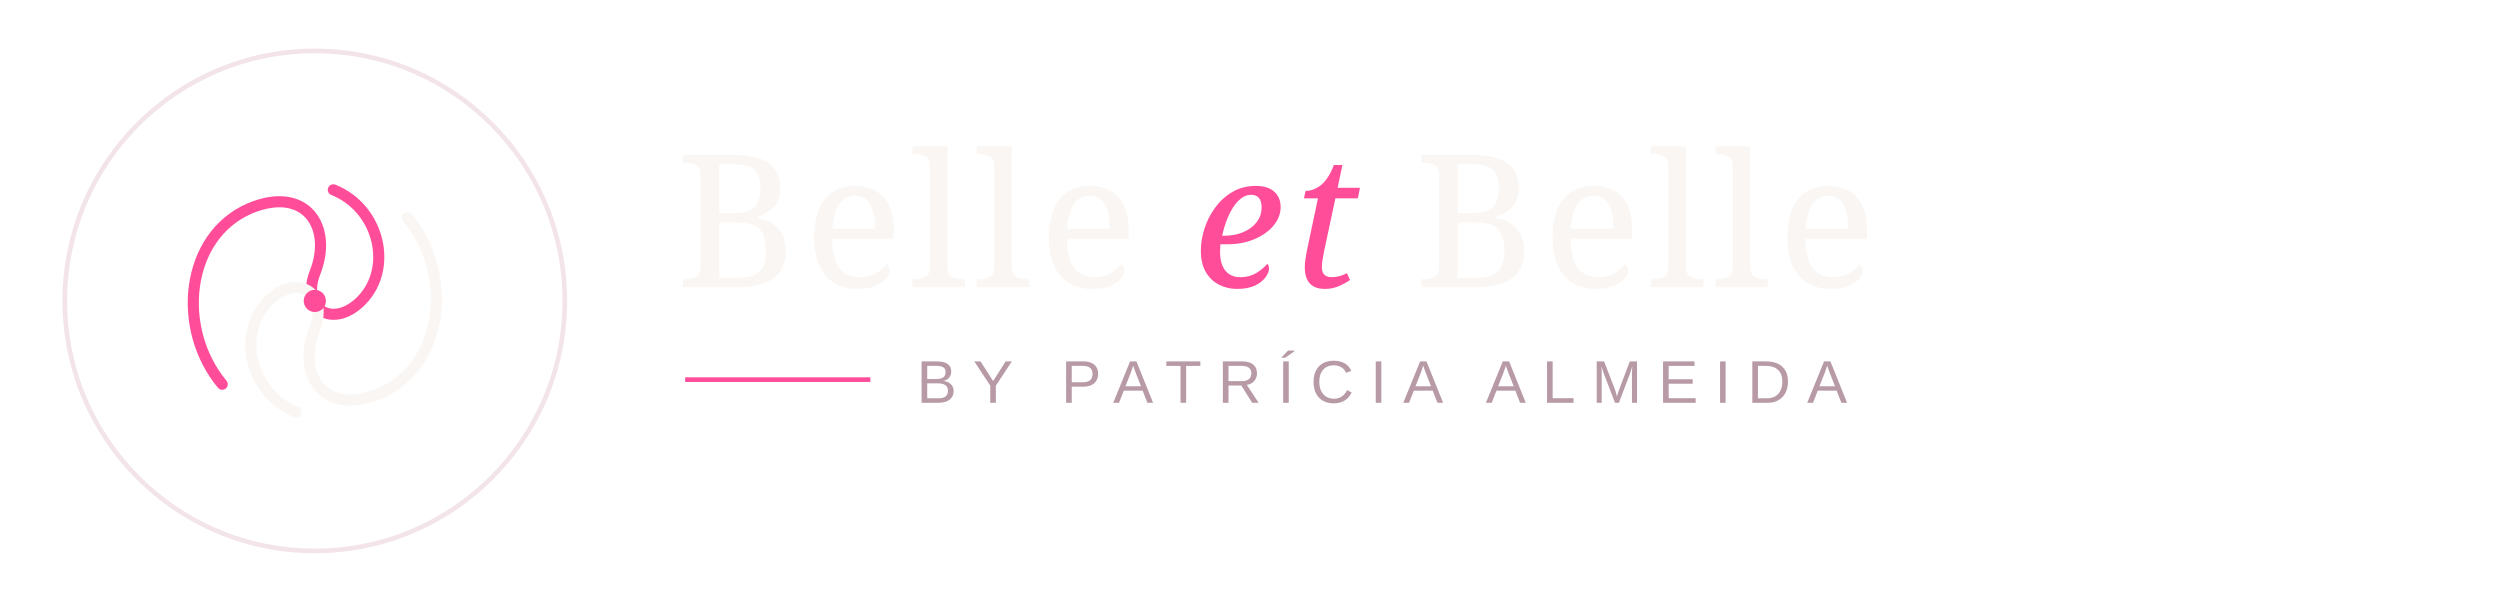
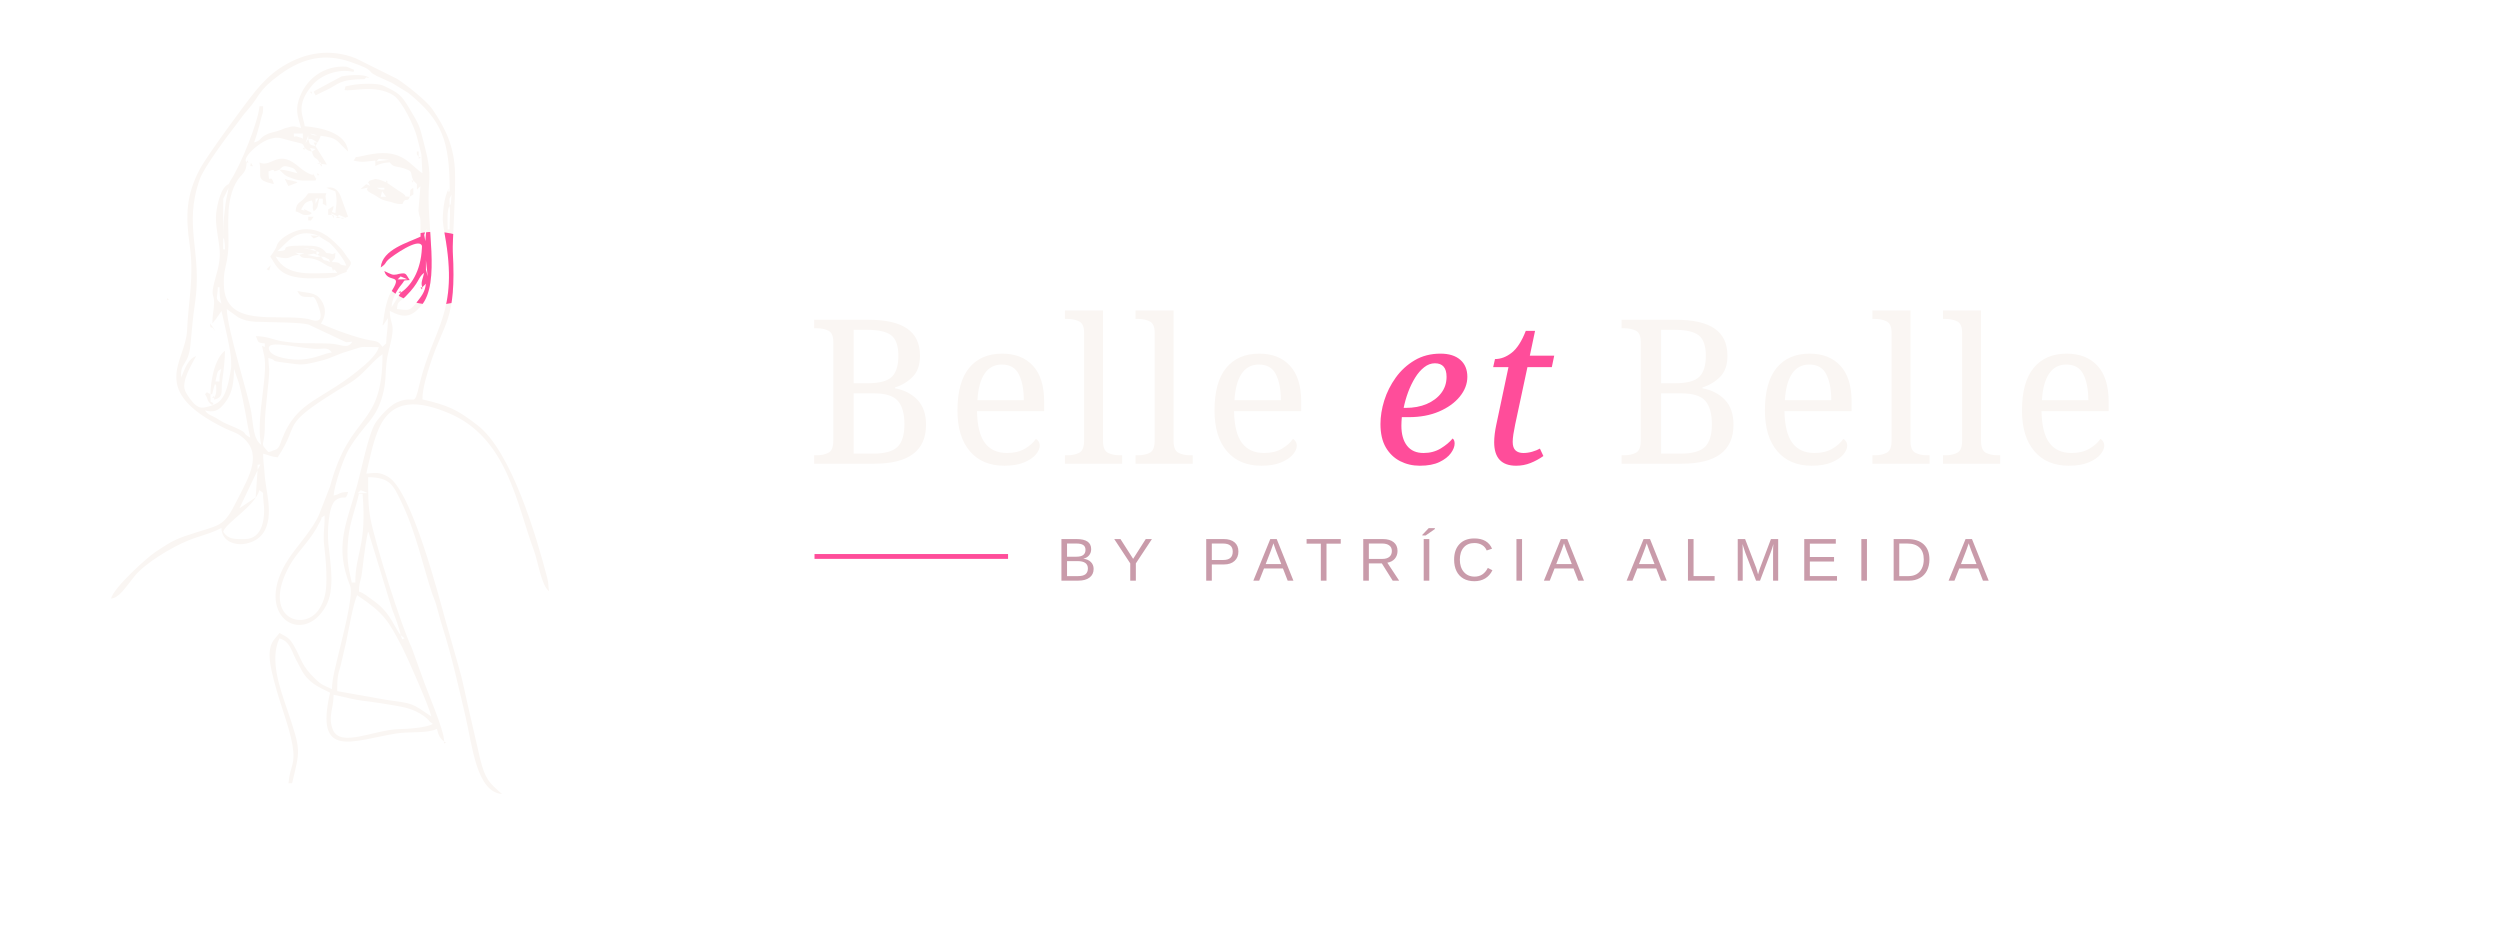
- <svg xmlns="http://www.w3.org/2000/svg" viewBox="0 0 540 130" width="540" height="130" role="img" aria-label="Belle et Belle by Patrícia Almeida">
-   <g transform="translate(8,5)">
-     <circle cx="60" cy="60" r="54" fill="none" stroke="#E7C9D6" stroke-width="1" opacity="0.5" />
-     <path d="M40,78 C30,66 32,46 46,40 C58,35 64,44 60,54 C57,62 64,66 70,60 C77,53 74,40 64,36" fill="none" stroke="#FF4D9A" stroke-width="2.4" stroke-linecap="round" />
-     <path d="M80,42 C90,54 88,74 74,80 C62,85 56,76 60,66 C63,58 56,54 50,60 C43,67 46,80 56,84" fill="none" stroke="#FAF6F3" stroke-width="2.4" stroke-linecap="round" />
-     <circle cx="60" cy="60" r="2.4" fill="#FF4D9A" />
-   </g>
-   <text x="146" y="62" font-family="Marcellus, Georgia, serif" font-size="40" letter-spacing="1.5" fill="#FAF6F3">Belle <tspan font-style="italic" fill="#FF4D9A">et</tspan> Belle</text>
-   <line x1="148" y1="82" x2="188" y2="82" stroke="#FF4D9A" stroke-width="1" />
-   <text x="198" y="87" font-family="'Hanken Grotesk', Arial, sans-serif" font-size="13" font-weight="500" letter-spacing="3.5" fill="#B89AA6">BY PATRÍCIA ALMEIDA</text>
+ <svg xmlns="http://www.w3.org/2000/svg" viewBox="0 0 620 230" width="620" height="230" role="img" aria-label="Belle et Belle by Patrícia Almeida">
+   <svg x="20" y="5" width="124" height="200" viewBox="96 -4 137 221" overflow="visible">
+     <defs>
+       <clipPath id="lpe">
+         <ellipse cx="193" cy="64" rx="15" ry="10" />
+       </clipPath>
+     </defs>
+     <path d="M165.31 180.87c9.35 2.18 7.11 1.35 14.73 2.61 2.6.43 5.37.8 7.61 1.84 1.37.64 3.11 1.67 4.04 2.94l.82.59c-1.78 1.11-7.38 1.4-9.33 1.44-6.61.14-16 5.13-18.05.19-1.46-3.52.18-5.76.18-9.6Zm6.45-27.29c7.43 4.97 8.56 6.98 12.41 14.38 1.18 2.27 7.25 15.95 7.93 18.86-5.61-3.76-4.74-3.5-12.32-4.55l-13.48-2.4c0-3.74.12-4.25.94-7l1.5-6.44c.63-3.02 1.98-10.7 3.02-12.86Zm11.91 10.92l1.09.89-.65.28m-.44-1.18l-.43-.56c-1.94-2.98-2.76-5.93-7.3-9.07-1.22-.84-2.44-1.94-3.68-2.27 0-2.01.21-2.2.6-3.86.4-1.69.85-8.09 1.88-12.51l.14.16.15.44 6.3 20.6c.6 1.5 2.22 5.71 2.34 7.09Zm-20.34-14.89c0 3.01-.47 5.49-2.04 7.88-4.14 6.29-16 2.34-8.04-12.01 1.94-3.51 5.02-6.22 7.28-10.09l1.05-1.93c1.07-1.9-.52-.4 1.27-1.71 0 4.08-.49 4.97-.09 8.51.38 3.42.59 5.72.59 9.35ZM141 138.2c-2.79 0-4.5.18-5.95-1.99.66-2.46 8.75-7.02 9.92-11.41 1.61 1.18.75.25 1.11 2.86.61 4.44-.05 10.54-5.08 10.54Zm30.27 11.91h-.99c-1.05-4.49-1.48-6.84-.93-12.34.41-4.09 1.99-8.01 2.91-11.98h.99c1.19 14.28-1.99 16.16-1.99 24.31Zm-7.94-19.85l.15.15-.2-.1Zm-23.82-.5l-.5.5m.5-.5l-.5.5Zm33.24-4.96l1.88.79-2.71.04Zm-33.24 4.96l4.96-10.42-.52 7.45Zm4.96-11.91l.79-.08-.79 1.47Zm-14.39-14.89c2.17.51 3.79.49 6.02-2.91 1.44-2.19 1.91-4.93 1.91-8.5l1.39 4.06c1.62 6.14 1.97 10.08 3.07 14.79-3.06-1.62.85-.75-6.25-3.67-1.6-.66-2.02-1.09-3.2-1.76-1.5-.85-1.96-.67-2.95-2.01Zm17.37 11.41l31.26-26.79m-31.26 26.79c-2.69-2.9-.92-1.14-.99-7.44-.04-3.94 1.31-12.63 1.2-15.25-.03-.78-.22-1.98-.22-3.11 3.5.93-1.67.58 7.5 1.69 2.22.27 3.88-.15 7.1-.98 2.83-.72 3.99-1.61 6.94-2.48 5.47-1.61 2.26-1.2 8.72-1.2-.47 1.77-2.56 3.77-3.95 4.98-11.53 10-18.39 9.14-22.69 20.49-.41 1.08-.57 2.02-1.47 2.56l-.78.28c-1.01.35.31.02-1.36.47Zm17.37-27.29c-2.07.17-4.01 1.56-8.1 1.91-2.84.24-8-.51-8.94-2.37-1.65-3.3 6.31-.97 12.11-.57 2.77.19 3.67-.69 4.93 1.03Zm-18.36-.99l.15.15-.2-.1Zm24.81-1.49l.15.15-.2-.1Zm-35.23-9.43l3.17 2.29c1.38.74 2.9 1.11 4.76 1.19 3.89.16 12.48.1 14.57.81l9.94 4.68c1.03.25-.52.1.98.08l.97-.12c-1.29 2.22-2.98.67-6.15.53-4.9-.22-7.96.21-13.23-.66-2.13-.35-3.97-1.37-7.07-1.37.84 1.59.18 1.79 2.48 1.98v.99l-.77-.34c.53 2.7.94 3 .8 6.79-.21 5.45-2.3 14.87-1.02 20.34-2.19-1.6-2.13-5.27-2.69-8.73-.74-4.59-6.62-22.86-6.74-28.49Zm-3.47.99l.15.15-.2-.1Zm50.61-.5l.15.15-.2-.1Zm-47.14-.5l-.5-.5Zm-.5-.5l-.57-.97Zm-1.98-5.46h.5c0 2.49.06 2.57.5 4.47-1.99-1.46-.99-1.44-.99-4.47Zm50.11-2.98l6.95 1.98m-6.95-1.98l1.88.79-2.71.04Zm5.95 2.98l.98-.98c-.19 2.34-1.41 3.66-2.65 5.27-1.96 2.52-2.38 1.91-5.27 1.67.19-2.25.38-1.56 2.18-3.28l.18-.17c4.06-4.09 3.23-5.11 5.09-6.47-.41 1.77-1.01 2.72-.5 3.97Zm.99-7.44l.5 4.47-.5-1.85ZM135.05 59.8l.15.15-.2-.1Zm0-3.97l.22-.01c.31 1.78.27 2.28.27 2.99h-.5Zm55.08-.99l.62-1.76-.3 3.5Zm6.45-.99l.15.15-.2-.1Zm.5-6.95c.32 1.5 0 3.77 0 6.45h-.5c0-1.49-.32-5.16.5-6.45m0 0V44.91l.56-1.11-.21 2.54Zm-.5-2.98l.15.15-.2-.1ZM135.05 55.83l.01-10.9 1.48-2.99-.29 1.5c-.6 2.6-.58 3.13-.79 4.86-.3 2.44-.4 4.41-.4 7.53Zm1.49-14.88l.7.23Zm.5-.99l51.11.99Zm51.11-.5l-51.11.5m51.11-.5l.15.15-.2-.1Zm-5.95-4.47l7.44 2.98m-7.44-2.98l.15.15-.2-.1Zm-1.49 0l.97-.57ZM177.72 34l2.81.27-3.53.45Zm-18.36-1.98l17.37 2.48m-17.37-2.48l-.5-.99 1.53.27Zm-15.88-2.48l15.38 1.49Zm14.89-.99l-14.89.99m14.89-.99l-.8 1.23.8-2.22Zm.5-1.49l1.99.5-.81.01c-1.03-.3-.7-.2-1.18-.51Zm-4.47 0h2.48v1.49l-.29-.26-1-.3c-1.18-.55-1.14.71-1.19-.93Zm0-.99l.15.15-.2-.1Zm24.31 61.53c0 20.48-8.82 15.48-14.39 36.22l-2.92 7.5c-1.55 3.87-6.25 9.03-8.28 12.07-10.46 15.7 3.81 24.67 10.12 13.09 2.38-4.38 1.32-10.9.65-16.86-.34-2.96-.1-10.74 2.09-12.15 2.44-1.57 2.57.58 3.3-2.17-2.61.06-1.9.51-3.97.99.26-3.14 2.79-10.37 4.17-12.7 4.29-7.25 7.72-8.02 9.51-15.8.68-2.98.47-4.46.78-7.66.25-2.53 1-4.62 1.45-7.01.81-4.33-.44-3.65-.52-7.45 3.78 2 5.81 1.84 8.57-1.35 5.57-6.43 1.26-22.32 2.21-33.52.38-4.48-.57-7.61-1.45-11.18-1.22-4.91-1.27-4.92-3.96-9.44-2.3-3.87-2.96-4.23-7.18-6.26-1.41-.68-6.26-.58-8.46-.14-2.61.53-1.61.05-2.13 1.34 1.48.61 8.43-1.69 13.41 1.48 2.33 1.48 5.68 8.43 6.45 11.42l1.21 4.78.27 5.15c-3.49-2.33-5.39-6.61-13.7-5.27-.59.09-2.24.4-2.9.57-2.41.61-1.1-.34-2.25 1.23 2.69.62 3.07.24 5.95 0v1.49c1.22-.58 2.15-.95 3.97-.99 1.05 1.44 1.71.96 3.83 1.63 2.88.92 1.55 1.1 2.62 3.33l.98.98.01 1.5.95-.93-.54 6.72c.46 3.4.59-.55.59 7.11-3.37 1.62-10.5 3.49-10.92 8.44 1.65-1.1.92-1.09 2.21-2.26.8-.72 8.29-6.15 9.06-3.64l.04-.63c.01 6.53-2.44 11.18-5.86 13.47l-2.48 3.97c.05-2.13 1.31-4.54 2.71-6.22 1.16-1.39.17-1.05 2.25-1.22-1.21-1.81-.84-2.05-2.94-1.7l-.59.16c-1.2.22-1.39.03-3.42-.94.91 3.4 5.05.53 2.23 5.14-.78 1.27-.95 1.55-1.43 3.1-.85 2.77-.9 4.78-1.29 6.64l.26-.15 1.22-1.84c0 3.04-.44 4.7-.5 6.95l-1.01.93c-1.1-1.56-1.58-1.51-3.21-1.77-3.59-.57-10.56-3.13-13.64-4.61 1.38-2.06 1.53-4.28.02-6.47-1.53-2.21-3.61-1.8-6.47-2.46.87 2.15 2.22 1.46 3.67 1.71.51.09.94-1.12 2.35 3.25 1.53 4.75-2.32 2.85-3.15 2.7-8.47-1.52-22.74 2.61-23.02-9.28-.03-1.45-.05-2.93.4-4.73 1.51-6.04.52-8.78.88-15.49.18-3.41 1.22-7.34 3.3-9.6l.18-.17c1.06-1.17 1.34-1.69 1.5-3.6-.1-.18-.8-.44.35-2.06 1.07-1.51 3.96-3.85 6.1-4.42 1.9-.51 2.35-.37 4.67.29 4.46 1.27 4.11.6 4.76 2.22 1.18.79.52.6 1.98.99.69 2.6 1.22 1.2 2.05 2.97l.22.58.36.52.16-.15-.37-.93-1.02.24 2.68.32c-.28-.54-.36-.66-.41-.76l-2.67-4.28c-1.63-.43-1.58-.28-1.98-1.98l.94-.01 1.54 1c.35-.5.02.17.55-.94l.37-.91c1.59.21 3.28.42 4.5 1.38l.48.45.44.46.24.26 1.85 1.77c-.44-5.22-7.63-6.59-11.91-6.95-.22-2.61-2.76-5.56 2.12-11.28 2.25-2.64 6.94-4.62 11.28-3.6l.15-.56-2.02-.86c-6.19-.48-11.36 3.34-13.18 9.19-1.03 3.32.11 5.21.67 7.61-1.85-.43-1.78-.72-4.2-.01l-.35.12c-2.78 1.2-3.36.86-5.03 1.71-2.06 1.05-1.17 1.57-3.32 2.14.41-.86 1.23-3.77 1.52-4.88l.52-2.07c.37-1.34.45-.84.45-2.97h-.99c-.36 4.27-5.11 16.12-7.94 20.34l-.5.99c-2.26.82-3.21 6.04-3.43 8-.36 3.1.81 7.39.97 10.37.2 3.79-1.1 6.52-1.75 9.71-.57 2.8.27 2.09.21 4.63-.04 1.72-.47 2.91-.47 5.49l.74-.96.14-.13 1.42-2.04c.04-.07.1-.24.18-.34.59 2.55 2.7 11.27 2.66 13.64-.03 1.84.17 1.12-.2 3.18-.7 3.88-1.54 8.19-4.94 8.98l.13.08c-3.05.94-3.51.79-4.63-.01-.99-.72-2.53-2.87-2.99-4.03-1.02-2.56 1.76-7.05 3.03-9.44-2.28.83-3.02 3.42-3.94 5.48l-.14.42c-.38-4.35 1.93-3.08 2.53-8.95.43-4.17.6-7.2 1.21-11.19 2.18-14.24-3.29-21.36 1.39-34.34 1.17-3.25 7.72-12.04 10.16-15.15 1.09-1.39 1.67-2.36 2.82-3.63 3.53-3.91 2.66-5.23 9.01-9.85 6.15-4.48 12.23-5.86 19.35-3.38 1.17.41 3.73 1.33 4.55 1.9 1.46 1.02.38.75 2.56 1.93l4.06 1.83c.09.05.22.13.31.18l4.32 2.66c9.29 7.55 11.3 13.16 11.3 26.91l-.46.11.29-.89c-1.52 2.18-1.76 7.67-1.73 8.57.02.69.22 2.28.53 3.96 4 21.76-3.19 25.57-6.87 41.04-1.69 7.11-.93 2.7-6.31 5.11-1.91.86-4.78 4-5.8 5.61-1.92 3.04-3.88 13.01-5.07 17.26-2.97 10.59-6.22 16.52-1.85 27.4 1.02 2.53-2.37 15.02-3.2 18.66-.64 2.82-1.79 6.76-1.79 9.62-2.32-1.12-2.67-.97-4.6-2.84-3.86-3.73-3.57-5.14-5.82-9.07-1.21-2.1-1.84-2.35-3.97-3.48-1.22 1.82-3.79 2.76-2.2 10.14 1.72 8.02 4.77 14.74 5.76 20.55.95 5.56-.66 5.47-1.08 10.49h.99c2.17-9.33 2.58-8.57-1.42-20.41-1.87-5.53-4.82-13.51-2.05-19.29 1.88.5 2.73 1.85 3.47 3.47.43.93.56 1.4 1.09 2.38l1.37 2.59c1.87 3.66 4.69 4.87 7.95 6.44-4.3 18.44 6.13 13.13 18.13 11.18 3.71-.6 8.37.07 11.15-1.26.39 1.66.8 2.61 1.98 3.47 0-3.19-4.69-13.8-5.9-17.42l-3.03-8.38c-2.8-5.72-10.05-28.71-11.28-35.36-.66-3.55-.63-7.15-.63-11.28 6.09 0 6.96 2.4 8.94 6.44 4.19 8.55 6.04 17.8 8.65 25.58.39 1.17.66 1.57 1.06 2.91.68 2.32 1.06 4.03 1.75 6.19 2.5 7.84 4.33 16.09 6.29 24.47 1.89 8.06 2.98 20.65 10.02 21.24-3.62-3.15-4.55-4.01-5.96-9.42l-2.97-12.91c-1.05-4.42-1.77-8.58-3.04-12.84l-3.52-12.36c-1.9-6.82-9.29-35.6-15.69-39.38-2.4-1.41-3.52-1.12-6.03-.91.97-4.15 1.65-7.88 3.17-11.71 3.8-9.55 11.89-7.98 19.37-4.88 16.07 6.67 18.63 24.83 23.39 37.64 1.18 3.17 2 9.6 4.18 11.2-.41-1.95.04-1.51-.57-3.85-3-11.46-9.78-34.43-18.98-41.59-5.68-4.42-8.16-5.51-15.18-7.15 0-3.08 1.31-7.09 2.16-9.74 3.7-11.44 7.21-11.8 6.16-30.78-.14-2.55.79-14.23.62-21.51-.17-7.14-2.57-12.21-6.25-17.56-1.47-2.14-7.11-6.65-9.62-8.24l-8.29-4.12c-1.74-.81-2.45-1.38-4.44-2.02-7.01-2.22-13.69-.69-19.76 3.45-2.32 1.58-4.62 3.91-6.35 6.05-2.93 3.59-13.37 17.83-15.27 21.45-3.66 6.96-3.92 12.5-2.75 20.63 1.27 8.84-.35 15.24-.71 23.54-.37 8.55-10.94 16.33 10.41 26.8 1.31.64 2.91 1.08 4.06 1.89 6.69 4.69 2.51 11.27-.58 17.45-4.15 8.31-4.42 6.72-14.58 10.22-3.4 1.17-5.3 2.55-8.05 4.36-2.13 1.4-11.27 9.59-12.1 12.71 2.21-.18 3.83-2.84 6.37-6.03 2.84-3.58 10.22-8.05 14.89-9.92 3.13-1.26 5.95-1.78 9.01-3.4.09 4 4.16 4.86 6.75 4.3 8.48-1.82 6.02-11.86 5.57-15.13-.19-1.35-.46-2.84-.55-4.63-.06-1.22-.35-2.69-.35-4.88 1.6.37 2.18.84 3.97.99 6.54-9.76.12-8.26 16.71-18.52 1.78-1.1 2.98-1.69 4.57-2.87 2.83-2.11 4.95-5.17 7.5-6.89ZM161.84 60.79l2.98 2.98m-2.98-2.98l.94.1c1.68 1.03 1.02.11 1.54 1.39-1.94-.93-1.28.15-2.48-1.49Zm-5.95-.5c1.03 1.43 1.61.49 4.22 1.21 2.06.57 2.83 1.76 4.71 2.26.91 2.76-.33-1.03 1.49 1.49-6.79 0-13.76 1.41-16.87-4.47 4.85 1.13 2.89-.2 6.45-.5m0 0l7.44-.5m-7.44.5l-1.11-.56 2.54.21Zm2.48-1.66l-4.47.18m4.47-.18l.44.16 1.05-.03c1.59 1.03.19.7.98 1.53l1 .5-1.12.12-2.62-.57.55-1.53-1.76-.32Zm4.96 1.17c-1.42-1.94-3.11-2.01-6.45-2.01-8.09-.01-2.3 1.41-6.95 1.52 2.84-2.47 4.96-6.28 10.83-4.39l3.39 2.08c1.52 1.31 4.22 4.73 4.63 6.28-2.97-.25-.55-.92-3.97-.99 1.06-1.59.81-.35.99-2.48-1.51.62-.12.2-2.48 0Zm-15.38.99c1.87 2.79 2.47 5.69 10.43 5.98l4.88-.06c3.7-.38 1.42-.3 5.72-1.75l-.15-.18c1.76-2.55 1.43-2.14.25-3.8-1.08-1.52-1.11-1.75-2.4-3.05-2.65-2.69-5.29-4.94-9.78-4.59-1.98.16-5.83 1.93-6.97 4l-.39 1c-.87 1.61-1.08 1.68-1.61 2.46Zm-1.98-22.82l.15.15-.2-.1Zm4.47-.99c.97-.84.98-1.19 2.68-.76 1.61.4 1.59.73 2.28 1.75-1.69-.39-2.96-.95-4.96-.99m0 0c1.69 1.61 1.34 1.62 3.93 2.52 1.97.68 3.38.46 5.99.46l.25-.63-.15.1c-1.89-3.37 1.13.41-2.67-1.78-1.52-.88-2.24-1.84-3.78-2.78-4.4-2.66-6.05 1.57-9.03.13.85 4.02-1.43 4.7 3.97 5.95-.95-3.54-1.39.78-1.49-3.47 2.78-1.29.19.79 2.98-.5Zm29.27 7.44h-1.49l.38-1.54Zm-2.48-2.48h1.98v.5l-.81.01c-1.03-.3-.7-.2-1.17-.5Zm-2.48-1.49l2.48 1.49m-2.48-1.49l.57.97-1.07-.47-1.59 1.38c4.47-.87-.17-.42 3.03 1.15 2.13 1.05 2.03 1.63 4.79 2.24l.56.11.87.3c1.16.29.97.27 2.27.27.79-2.18 1.38-.15 1.99-1.98-3.64-.4 1.22.8-3.19-1.77l-2.95-2.02c-.06-.04-.22-.11-.32-.18-.61-.29-1.95-.83-2.55-.86l-.37-.08c-2.95.9-1.16.34-2.03.94ZM134.05 95.03l-1.13-.02c.74-3.46.59-2.7 1.62-3.46-.34 1.46-.5 1.51-.5 3.47Zm-2.48 3.47l.45-.01c1.05-4.01.69-2.58 1.04-2.47l.07.11c.03 1.27.17 2.2-.56 3.36v.5c2.9-.77 1.73-2.26 2.28-5.66.33-2.02.7-5.87.7-7.74-2.79 2.04-3.97 8.18-3.97 11.91Zm28.78-53.59l.78-.08-.78 1.47Zm-.99 3.97l-.44-.29c-3.75-1.89.03.31-2.54-.7 1.04-1.55.82-1.98 2.98-2.48.68 1.64-.18 1.33.5 2.98 1.34-.98 1.03-1.52 1.49-3.47h.99c.19 2.3-.53.87.99 1.98 0-2.31-.49-2.28 0-3.47h-4.96c-2.14 3.19-3.23 1.98-3.47 4.96 1.52.41 1.74 1.23 3.39.97l.53-.11Zm7.44.5l1.88.79-2.71.04Zm-2.98-1.49v1.49c1.12.09 1.57-.45 1.59.96l-.79-1.43c4.26 1.95 2.22 1.61 4.66.96l-1.72-4.73c-.28-.7-.97-3.9-4.24-3.2l2.48.99c.6 2.85.21 3.44 0 5.95-1.65-.55-.67.06-.5-1.98Zm-3.97-32.25l.54.97c.93-.49 1.96-.99 2.95-1.45 3.35-1.54 3.38-2.99 10.41-2.99l.5-.48.86.17c-1.45-1.47-7.18-.54-7.6-.45l-7.42 3.98c-.05.05-.15.18-.23.26Zm-27.79 85.84l.32-.53-.79-.42-.03-2.03-.97-.54-.52.54c1.06 1.53.29 1.73 1.98 2.98Zm20.84-60.04l.6-.2 1.57-.61c.07-.03.21-.11.32-.18l-.15-.11c-2.99-.89-1.73-.22-3.33-.88Zm6.95 18.53l.99.32.61-.5-.39-.32c-2.25-.68-2.27-.62-2.69-.84l.28.18-.55 1.53Zm26.3-15.56c1.44-1.06.94.07.99-2.48-1.33.96-.53.3-.99 2.48Zm-39.2 19.85l.71.34.42-1.45Zm12.9-14.39h-1.49v.99l.72.06ZM142.49 35.98l.72.06-.56-.99Zm46.14-2.48V32.01h-.5l0 .74Zm-28.28-2.98l.5-.99h-.99Zm-.5 25.3l1.79-.71-2.63-.12ZM131.57 80.14l.55.11.91 1.13-.91-1.4-.68-.87Zm28.28-30.27l.67.22ZM119.66 72.7h.5l-.41-.58Zm12.9 26.79V99l-.58.41Zm63.01 94.27v.5l.58-.41ZM189.63 69.23h-.5l.41.58ZM141.5 34.99h.5l-.41-.58Zm47.14-1.49V34l.58-.41ZM159.36 15.64h-.5l.41.58Zm24.31 55.08v-.5l-.58.41Zm3.47-30.76h-.5l.41.58Zm-29.77-8.93h-.5l.41.58Zm22.33 9.43h.5l-.41-.58Zm-18.85-1.98h.5l-.41-.58Zm27.78-3.47l.15-.15-.2.1Zm-1.98 6.45l.15-.15-.2.1Zm-44.66-4.47l.15-.15-.2.1Zm42.18 5.46l.15-.15-.2.1Zm-16.87.5l.15-.15-.2.1ZM154.4 70.72l.15-.15-.2.1Zm29.27 3.97l.15-.15-.2.1Zm-49.12 6.95l.15-.15-.2.1Zm48.63-16.87l.15-.15-.2.1ZM134.05 80.64l.15-.15-.2.1Zm25.8-32.25l-.5.5Zm3.97-.5l-.5-.99Zm10.92-7.44l-.5.5Zm13.4 1.98l-.57.97ZM159.86 15.64h-.5Zm13.89-3.47l.97.57ZM159.86 29.53v-.5Zm0 0" fill="#FAF6F3" fill-rule="evenodd" />
+     <path d="M165.31 180.87c9.35 2.18 7.11 1.35 14.73 2.61 2.6.43 5.37.8 7.61 1.84 1.37.64 3.11 1.67 4.04 2.94l.82.59c-1.78 1.11-7.38 1.4-9.33 1.44-6.61.14-16 5.13-18.05.19-1.46-3.52.18-5.76.18-9.6Zm6.45-27.29c7.43 4.97 8.56 6.98 12.41 14.38 1.18 2.27 7.25 15.95 7.93 18.86-5.61-3.76-4.74-3.5-12.32-4.55l-13.48-2.4c0-3.74.12-4.25.94-7l1.5-6.44c.63-3.02 1.98-10.7 3.02-12.86Zm11.91 10.92l1.09.89-.65.28m-.44-1.18l-.43-.56c-1.94-2.98-2.76-5.93-7.3-9.07-1.22-.84-2.44-1.94-3.68-2.27 0-2.01.21-2.2.6-3.86.4-1.69.85-8.09 1.88-12.51l.14.16.15.44 6.3 20.6c.6 1.5 2.22 5.71 2.34 7.09Zm-20.34-14.89c0 3.01-.47 5.49-2.04 7.88-4.14 6.29-16 2.34-8.04-12.01 1.94-3.51 5.02-6.22 7.28-10.09l1.05-1.93c1.07-1.9-.52-.4 1.27-1.71 0 4.08-.49 4.97-.09 8.51.38 3.42.59 5.72.59 9.35ZM141 138.2c-2.79 0-4.5.18-5.95-1.99.66-2.46 8.75-7.02 9.92-11.41 1.61 1.18.75.25 1.11 2.86.61 4.44-.05 10.54-5.08 10.54Zm30.27 11.91h-.99c-1.05-4.49-1.48-6.84-.93-12.34.41-4.09 1.99-8.01 2.91-11.98h.99c1.19 14.28-1.99 16.16-1.99 24.31Zm-7.94-19.85l.15.15-.2-.1Zm-23.82-.5l-.5.5m.5-.5l-.5.5Zm33.24-4.96l1.88.79-2.71.04Zm-33.24 4.96l4.96-10.42-.52 7.45Zm4.96-11.91l.79-.08-.79 1.47Zm-14.39-14.89c2.17.51 3.79.49 6.02-2.91 1.44-2.19 1.91-4.93 1.91-8.5l1.39 4.06c1.62 6.14 1.97 10.08 3.07 14.79-3.06-1.62.85-.75-6.25-3.67-1.6-.66-2.02-1.09-3.2-1.76-1.5-.85-1.96-.67-2.95-2.01Zm17.37 11.41l31.26-26.79m-31.26 26.79c-2.69-2.9-.92-1.14-.99-7.44-.04-3.94 1.31-12.63 1.2-15.25-.03-.78-.22-1.98-.22-3.11 3.5.93-1.67.58 7.5 1.69 2.22.27 3.88-.15 7.1-.98 2.83-.72 3.99-1.61 6.94-2.48 5.47-1.61 2.26-1.2 8.72-1.2-.47 1.77-2.56 3.77-3.95 4.98-11.53 10-18.39 9.14-22.69 20.49-.41 1.08-.57 2.02-1.47 2.56l-.78.28c-1.01.35.31.02-1.36.47Zm17.37-27.29c-2.07.17-4.01 1.56-8.1 1.91-2.84.24-8-.51-8.94-2.37-1.65-3.3 6.31-.97 12.11-.57 2.77.19 3.67-.69 4.93 1.03Zm-18.36-.99l.15.15-.2-.1Zm24.81-1.49l.15.15-.2-.1Zm-35.23-9.43l3.17 2.29c1.38.74 2.9 1.11 4.76 1.19 3.89.16 12.48.1 14.57.81l9.94 4.68c1.03.25-.52.1.98.08l.97-.12c-1.29 2.22-2.98.67-6.15.53-4.9-.22-7.96.21-13.23-.66-2.13-.35-3.97-1.37-7.07-1.37.84 1.59.18 1.79 2.48 1.98v.99l-.77-.34c.53 2.7.94 3 .8 6.79-.21 5.45-2.3 14.87-1.02 20.34-2.19-1.6-2.13-5.27-2.69-8.73-.74-4.59-6.62-22.86-6.74-28.49Zm-3.47.99l.15.15-.2-.1Zm50.61-.5l.15.15-.2-.1Zm-47.14-.5l-.5-.5Zm-.5-.5l-.57-.97Zm-1.98-5.46h.5c0 2.49.06 2.57.5 4.47-1.99-1.46-.99-1.44-.99-4.47Zm50.11-2.98l6.95 1.98m-6.95-1.98l1.88.79-2.71.04Zm5.95 2.98l.98-.98c-.19 2.34-1.41 3.66-2.65 5.27-1.96 2.52-2.38 1.91-5.27 1.67.19-2.25.38-1.56 2.18-3.28l.18-.17c4.06-4.09 3.23-5.11 5.09-6.47-.41 1.77-1.01 2.72-.5 3.97Zm.99-7.44l.5 4.47-.5-1.85ZM135.05 59.8l.15.15-.2-.1Zm0-3.97l.22-.01c.31 1.78.27 2.28.27 2.99h-.5Zm55.08-.99l.62-1.76-.3 3.5Zm6.45-.99l.15.15-.2-.1Zm.5-6.95c.32 1.5 0 3.77 0 6.45h-.5c0-1.49-.32-5.16.5-6.45m0 0V44.91l.56-1.11-.21 2.54Zm-.5-2.98l.15.15-.2-.1ZM135.05 55.83l.01-10.9 1.48-2.99-.29 1.5c-.6 2.6-.58 3.13-.79 4.86-.3 2.44-.4 4.41-.4 7.53Zm1.49-14.88l.7.23Zm.5-.99l51.11.99Zm51.11-.5l-51.11.5m51.11-.5l.15.15-.2-.1Zm-5.95-4.47l7.44 2.98m-7.44-2.98l.15.15-.2-.1Zm-1.49 0l.97-.57ZM177.72 34l2.81.27-3.53.45Zm-18.36-1.98l17.37 2.48m-17.37-2.48l-.5-.99 1.53.27Zm-15.88-2.48l15.38 1.49Zm14.89-.99l-14.89.99m14.89-.99l-.8 1.23.8-2.22Zm.5-1.49l1.99.5-.81.01c-1.03-.3-.7-.2-1.18-.51Zm-4.47 0h2.48v1.49l-.29-.26-1-.3c-1.18-.55-1.14.71-1.19-.93Zm0-.99l.15.15-.2-.1Zm24.31 61.53c0 20.48-8.82 15.48-14.39 36.22l-2.92 7.5c-1.55 3.87-6.25 9.03-8.28 12.07-10.46 15.7 3.81 24.67 10.12 13.09 2.38-4.38 1.32-10.9.65-16.86-.34-2.96-.1-10.74 2.09-12.15 2.44-1.57 2.57.58 3.3-2.17-2.61.06-1.9.51-3.97.99.26-3.14 2.79-10.37 4.17-12.7 4.29-7.25 7.72-8.02 9.51-15.8.68-2.98.47-4.46.78-7.66.25-2.53 1-4.62 1.45-7.01.81-4.33-.44-3.65-.52-7.45 3.78 2 5.81 1.84 8.57-1.35 5.57-6.43 1.26-22.32 2.21-33.52.38-4.48-.57-7.61-1.45-11.18-1.22-4.91-1.27-4.92-3.96-9.44-2.3-3.87-2.96-4.23-7.18-6.26-1.41-.68-6.26-.58-8.46-.14-2.61.53-1.61.05-2.13 1.34 1.48.61 8.43-1.69 13.41 1.48 2.33 1.48 5.68 8.43 6.45 11.42l1.21 4.78.27 5.15c-3.49-2.33-5.39-6.61-13.7-5.27-.59.09-2.24.4-2.9.57-2.41.61-1.1-.34-2.25 1.23 2.69.62 3.07.24 5.95 0v1.49c1.22-.58 2.15-.95 3.97-.99 1.05 1.44 1.71.96 3.83 1.63 2.88.92 1.55 1.1 2.62 3.33l.98.98.01 1.5.95-.93-.54 6.72c.46 3.4.59-.55.59 7.11-3.37 1.62-10.5 3.49-10.92 8.44 1.65-1.1.92-1.09 2.21-2.26.8-.72 8.29-6.15 9.06-3.64l.04-.63c.01 6.53-2.44 11.18-5.86 13.47l-2.48 3.97c.05-2.13 1.31-4.54 2.71-6.22 1.16-1.39.17-1.05 2.25-1.22-1.21-1.81-.84-2.05-2.94-1.7l-.59.16c-1.2.22-1.39.03-3.42-.94.91 3.4 5.05.53 2.23 5.14-.78 1.27-.95 1.55-1.43 3.1-.85 2.77-.9 4.78-1.29 6.64l.26-.15 1.22-1.84c0 3.04-.44 4.7-.5 6.95l-1.01.93c-1.1-1.56-1.58-1.51-3.21-1.77-3.59-.57-10.56-3.13-13.64-4.61 1.38-2.06 1.53-4.28.02-6.47-1.53-2.21-3.61-1.8-6.47-2.46.87 2.15 2.22 1.46 3.67 1.71.51.09.94-1.12 2.35 3.25 1.53 4.75-2.32 2.85-3.15 2.7-8.47-1.52-22.74 2.61-23.02-9.28-.03-1.45-.05-2.93.4-4.73 1.51-6.04.52-8.78.88-15.49.18-3.41 1.22-7.34 3.3-9.6l.18-.17c1.06-1.17 1.34-1.69 1.5-3.6-.1-.18-.8-.44.35-2.06 1.07-1.51 3.96-3.85 6.1-4.42 1.9-.51 2.35-.37 4.67.29 4.46 1.27 4.11.6 4.76 2.22 1.18.79.52.6 1.98.99.69 2.6 1.22 1.2 2.05 2.97l.22.58.36.52.16-.15-.37-.93-1.02.24 2.68.32c-.28-.54-.36-.66-.41-.76l-2.67-4.28c-1.63-.43-1.58-.28-1.98-1.98l.94-.01 1.54 1c.35-.5.02.17.55-.94l.37-.91c1.59.21 3.28.42 4.5 1.38l.48.45.44.46.24.26 1.85 1.77c-.44-5.22-7.63-6.59-11.91-6.95-.22-2.61-2.76-5.56 2.12-11.28 2.25-2.64 6.94-4.62 11.28-3.6l.15-.56-2.02-.86c-6.19-.48-11.36 3.34-13.18 9.19-1.03 3.32.11 5.21.67 7.61-1.85-.43-1.78-.72-4.2-.01l-.35.12c-2.78 1.2-3.36.86-5.03 1.71-2.06 1.05-1.17 1.57-3.32 2.14.41-.86 1.23-3.77 1.52-4.88l.52-2.07c.37-1.34.45-.84.45-2.97h-.99c-.36 4.27-5.11 16.12-7.94 20.34l-.5.99c-2.26.82-3.21 6.04-3.43 8-.36 3.1.81 7.39.97 10.37.2 3.79-1.1 6.52-1.75 9.71-.57 2.8.27 2.09.21 4.63-.04 1.72-.47 2.91-.47 5.49l.74-.96.14-.13 1.42-2.04c.04-.07.1-.24.18-.34.59 2.55 2.7 11.27 2.66 13.64-.03 1.84.17 1.12-.2 3.18-.7 3.88-1.54 8.19-4.94 8.98l.13.08c-3.05.94-3.51.79-4.63-.01-.99-.72-2.53-2.87-2.99-4.03-1.02-2.56 1.76-7.05 3.03-9.44-2.28.83-3.02 3.42-3.94 5.48l-.14.42c-.38-4.35 1.93-3.08 2.53-8.95.43-4.17.6-7.2 1.21-11.19 2.18-14.24-3.29-21.36 1.39-34.34 1.17-3.25 7.72-12.04 10.16-15.15 1.09-1.39 1.67-2.36 2.82-3.63 3.53-3.91 2.66-5.23 9.01-9.85 6.15-4.48 12.23-5.86 19.35-3.38 1.17.41 3.73 1.33 4.55 1.9 1.46 1.02.38.75 2.56 1.93l4.06 1.83c.09.05.22.13.31.18l4.32 2.66c9.29 7.55 11.3 13.16 11.3 26.91l-.46.11.29-.89c-1.52 2.18-1.76 7.67-1.73 8.57.02.69.22 2.28.53 3.96 4 21.76-3.19 25.57-6.87 41.04-1.69 7.11-.93 2.7-6.31 5.11-1.91.86-4.78 4-5.8 5.61-1.92 3.04-3.88 13.01-5.07 17.26-2.97 10.59-6.22 16.52-1.85 27.4 1.02 2.53-2.37 15.02-3.2 18.66-.64 2.82-1.79 6.76-1.79 9.62-2.32-1.12-2.67-.97-4.6-2.84-3.86-3.73-3.57-5.14-5.82-9.07-1.21-2.1-1.84-2.35-3.97-3.48-1.22 1.82-3.79 2.76-2.2 10.14 1.72 8.02 4.77 14.74 5.76 20.55.95 5.56-.66 5.47-1.08 10.49h.99c2.17-9.33 2.58-8.57-1.42-20.41-1.87-5.53-4.82-13.51-2.05-19.29 1.88.5 2.73 1.85 3.47 3.47.43.93.56 1.4 1.09 2.38l1.37 2.59c1.87 3.66 4.69 4.87 7.95 6.44-4.3 18.44 6.13 13.13 18.13 11.18 3.71-.6 8.37.07 11.15-1.26.39 1.66.8 2.61 1.98 3.47 0-3.19-4.69-13.8-5.9-17.42l-3.03-8.38c-2.8-5.72-10.05-28.71-11.28-35.36-.66-3.55-.63-7.15-.63-11.28 6.09 0 6.96 2.4 8.94 6.44 4.19 8.55 6.04 17.8 8.65 25.58.39 1.17.66 1.57 1.06 2.91.68 2.32 1.06 4.03 1.75 6.19 2.5 7.84 4.33 16.09 6.29 24.47 1.89 8.06 2.98 20.65 10.02 21.24-3.62-3.15-4.55-4.01-5.96-9.42l-2.97-12.91c-1.05-4.42-1.77-8.58-3.04-12.84l-3.52-12.36c-1.9-6.82-9.29-35.6-15.69-39.38-2.4-1.41-3.52-1.12-6.03-.91.97-4.15 1.65-7.88 3.17-11.71 3.8-9.55 11.89-7.98 19.37-4.88 16.07 6.67 18.63 24.83 23.39 37.64 1.18 3.17 2 9.6 4.18 11.2-.41-1.95.04-1.51-.57-3.85-3-11.46-9.78-34.43-18.98-41.59-5.68-4.42-8.16-5.51-15.18-7.15 0-3.08 1.31-7.09 2.16-9.74 3.7-11.44 7.21-11.8 6.16-30.78-.14-2.55.79-14.23.62-21.51-.17-7.14-2.57-12.21-6.25-17.56-1.47-2.14-7.11-6.65-9.62-8.24l-8.29-4.12c-1.74-.81-2.45-1.38-4.44-2.02-7.01-2.22-13.69-.69-19.76 3.45-2.32 1.58-4.62 3.91-6.35 6.05-2.93 3.59-13.37 17.83-15.27 21.45-3.66 6.96-3.92 12.5-2.75 20.63 1.27 8.84-.35 15.24-.71 23.54-.37 8.55-10.94 16.33 10.41 26.8 1.31.64 2.91 1.08 4.06 1.89 6.69 4.69 2.51 11.27-.58 17.45-4.15 8.31-4.42 6.72-14.58 10.22-3.4 1.17-5.3 2.55-8.05 4.36-2.13 1.4-11.27 9.59-12.1 12.71 2.21-.18 3.83-2.84 6.37-6.03 2.84-3.58 10.22-8.05 14.89-9.92 3.13-1.26 5.95-1.78 9.01-3.4.09 4 4.16 4.86 6.75 4.3 8.48-1.82 6.02-11.86 5.57-15.13-.19-1.35-.46-2.84-.55-4.63-.06-1.22-.35-2.69-.35-4.88 1.6.37 2.18.84 3.97.99 6.54-9.76.12-8.26 16.71-18.52 1.78-1.1 2.98-1.69 4.57-2.87 2.83-2.11 4.95-5.17 7.5-6.89ZM161.84 60.79l2.98 2.98m-2.98-2.98l.94.1c1.68 1.03 1.02.11 1.54 1.39-1.94-.93-1.28.15-2.48-1.49Zm-5.95-.5c1.03 1.43 1.61.49 4.22 1.21 2.06.57 2.83 1.76 4.71 2.26.91 2.76-.33-1.03 1.49 1.49-6.79 0-13.76 1.41-16.87-4.47 4.85 1.13 2.89-.2 6.45-.5m0 0l7.44-.5m-7.44.5l-1.11-.56 2.54.21Zm2.48-1.66l-4.47.18m4.47-.18l.44.16 1.05-.03c1.59 1.03.19.7.98 1.53l1 .5-1.12.12-2.62-.57.55-1.53-1.76-.32Zm4.96 1.17c-1.42-1.94-3.11-2.01-6.45-2.01-8.09-.01-2.3 1.41-6.95 1.52 2.84-2.47 4.96-6.28 10.83-4.39l3.39 2.08c1.52 1.31 4.22 4.73 4.63 6.28-2.97-.25-.55-.92-3.97-.99 1.06-1.59.81-.35.99-2.48-1.51.62-.12.2-2.48 0Zm-15.38.99c1.87 2.79 2.47 5.69 10.43 5.98l4.88-.06c3.7-.38 1.42-.3 5.72-1.75l-.15-.18c1.76-2.55 1.43-2.14.25-3.8-1.08-1.52-1.11-1.75-2.4-3.05-2.65-2.69-5.29-4.94-9.78-4.59-1.98.16-5.83 1.93-6.97 4l-.39 1c-.87 1.61-1.08 1.68-1.61 2.46Zm-1.98-22.82l.15.15-.2-.1Zm4.47-.99c.97-.84.98-1.19 2.68-.76 1.61.4 1.59.73 2.28 1.75-1.69-.39-2.96-.95-4.96-.99m0 0c1.69 1.61 1.34 1.62 3.93 2.52 1.97.68 3.38.46 5.99.46l.25-.63-.15.1c-1.89-3.37 1.13.41-2.67-1.78-1.52-.88-2.24-1.84-3.78-2.78-4.4-2.66-6.05 1.57-9.03.13.85 4.02-1.43 4.7 3.97 5.95-.95-3.54-1.39.78-1.49-3.47 2.78-1.29.19.79 2.98-.5Zm29.27 7.44h-1.49l.38-1.54Zm-2.48-2.48h1.98v.5l-.81.01c-1.03-.3-.7-.2-1.17-.5Zm-2.48-1.49l2.48 1.49m-2.48-1.49l.57.97-1.07-.47-1.59 1.38c4.47-.87-.17-.42 3.03 1.15 2.13 1.05 2.03 1.63 4.79 2.24l.56.11.87.3c1.16.29.97.27 2.27.27.79-2.18 1.38-.15 1.99-1.98-3.64-.4 1.22.8-3.19-1.77l-2.95-2.02c-.06-.04-.22-.11-.32-.18-.61-.29-1.95-.83-2.55-.86l-.37-.08c-2.95.9-1.16.34-2.03.94ZM134.05 95.03l-1.13-.02c.74-3.46.59-2.7 1.62-3.46-.34 1.46-.5 1.51-.5 3.47Zm-2.48 3.47l.45-.01c1.05-4.01.69-2.58 1.04-2.47l.07.11c.03 1.27.17 2.2-.56 3.36v.5c2.9-.77 1.73-2.26 2.28-5.66.33-2.02.7-5.87.7-7.74-2.79 2.04-3.97 8.18-3.97 11.91Zm28.78-53.59l.78-.08-.78 1.47Zm-.99 3.97l-.44-.29c-3.75-1.89.03.31-2.54-.7 1.04-1.55.82-1.98 2.98-2.48.68 1.64-.18 1.33.5 2.98 1.34-.98 1.03-1.52 1.49-3.47h.99c.19 2.3-.53.87.99 1.98 0-2.31-.49-2.28 0-3.47h-4.96c-2.14 3.19-3.23 1.98-3.47 4.96 1.52.41 1.74 1.23 3.39.97l.53-.11Zm7.44.5l1.88.79-2.71.04Zm-2.98-1.49v1.49c1.12.09 1.57-.45 1.59.96l-.79-1.43c4.26 1.95 2.22 1.61 4.66.96l-1.72-4.73c-.28-.7-.97-3.9-4.24-3.2l2.48.99c.6 2.85.21 3.44 0 5.95-1.65-.55-.67.06-.5-1.98Zm-3.97-32.25l.54.97c.93-.49 1.96-.99 2.95-1.45 3.35-1.54 3.38-2.99 10.41-2.99l.5-.48.86.17c-1.45-1.47-7.18-.54-7.6-.45l-7.42 3.98c-.05.05-.15.18-.23.26Zm-27.79 85.84l.32-.53-.79-.42-.03-2.03-.97-.54-.52.54c1.06 1.53.29 1.73 1.98 2.98Zm20.84-60.04l.6-.2 1.57-.61c.07-.03.21-.11.32-.18l-.15-.11c-2.99-.89-1.73-.22-3.33-.88Zm6.95 18.53l.99.32.61-.5-.39-.32c-2.25-.68-2.27-.62-2.69-.84l.28.18-.55 1.53Zm26.3-15.56c1.44-1.06.94.07.99-2.48-1.33.96-.53.3-.99 2.48Zm-39.2 19.85l.71.34.42-1.45Zm12.9-14.39h-1.49v.99l.72.06ZM142.49 35.98l.72.06-.56-.99Zm46.14-2.48V32.01h-.5l0 .74Zm-28.28-2.98l.5-.99h-.99Zm-.5 25.3l1.79-.71-2.63-.12ZM131.57 80.14l.55.11.91 1.13-.91-1.4-.68-.87Zm28.28-30.27l.67.22ZM119.66 72.7h.5l-.41-.58Zm12.9 26.79V99l-.58.41Zm63.01 94.27v.5l.58-.41ZM189.63 69.23h-.5l.41.58ZM141.5 34.99h.5l-.41-.58Zm47.14-1.49V34l.58-.41ZM159.36 15.64h-.5l.41.58Zm24.31 55.08v-.5l-.58.41Zm3.47-30.76h-.5l.41.58Zm-29.77-8.93h-.5l.41.58Zm22.33 9.43h.5l-.41-.58Zm-18.85-1.98h.5l-.41-.58Zm27.78-3.47l.15-.15-.2.1Zm-1.98 6.45l.15-.15-.2.1Zm-44.66-4.47l.15-.15-.2.1Zm42.18 5.46l.15-.15-.2.1Zm-16.87.5l.15-.15-.2.1ZM154.4 70.72l.15-.15-.2.1Zm29.27 3.97l.15-.15-.2.1Zm-49.12 6.95l.15-.15-.2.1Zm48.63-16.87l.15-.15-.2.1ZM134.05 80.64l.15-.15-.2.1Zm25.8-32.25l-.5.5Zm3.97-.5l-.5-.99Zm10.92-7.44l-.5.5Zm13.4 1.98l-.57.97ZM159.86 15.64h-.5Zm13.89-3.47l.97.57ZM159.86 29.53v-.5Zm0 0" fill="#FF4D9A" fill-rule="evenodd" clip-path="url(#lpe)" />
+   </svg>
+   <text x="200" y="115" font-family="Marcellus, Georgia, serif" font-size="50" letter-spacing="2" fill="#FAF6F3">Belle <tspan font-style="italic" fill="#FF4D9A">et</tspan> Belle</text>
+   <line x1="202" y1="138" x2="250" y2="138" stroke="#FF4D9A" stroke-width="1.2" />
+   <text x="262" y="144" font-family="'Hanken Grotesk', Arial, sans-serif" font-size="15" font-weight="500" letter-spacing="4" fill="#C99BAA">BY PATRÍCIA ALMEIDA</text>
</svg>
